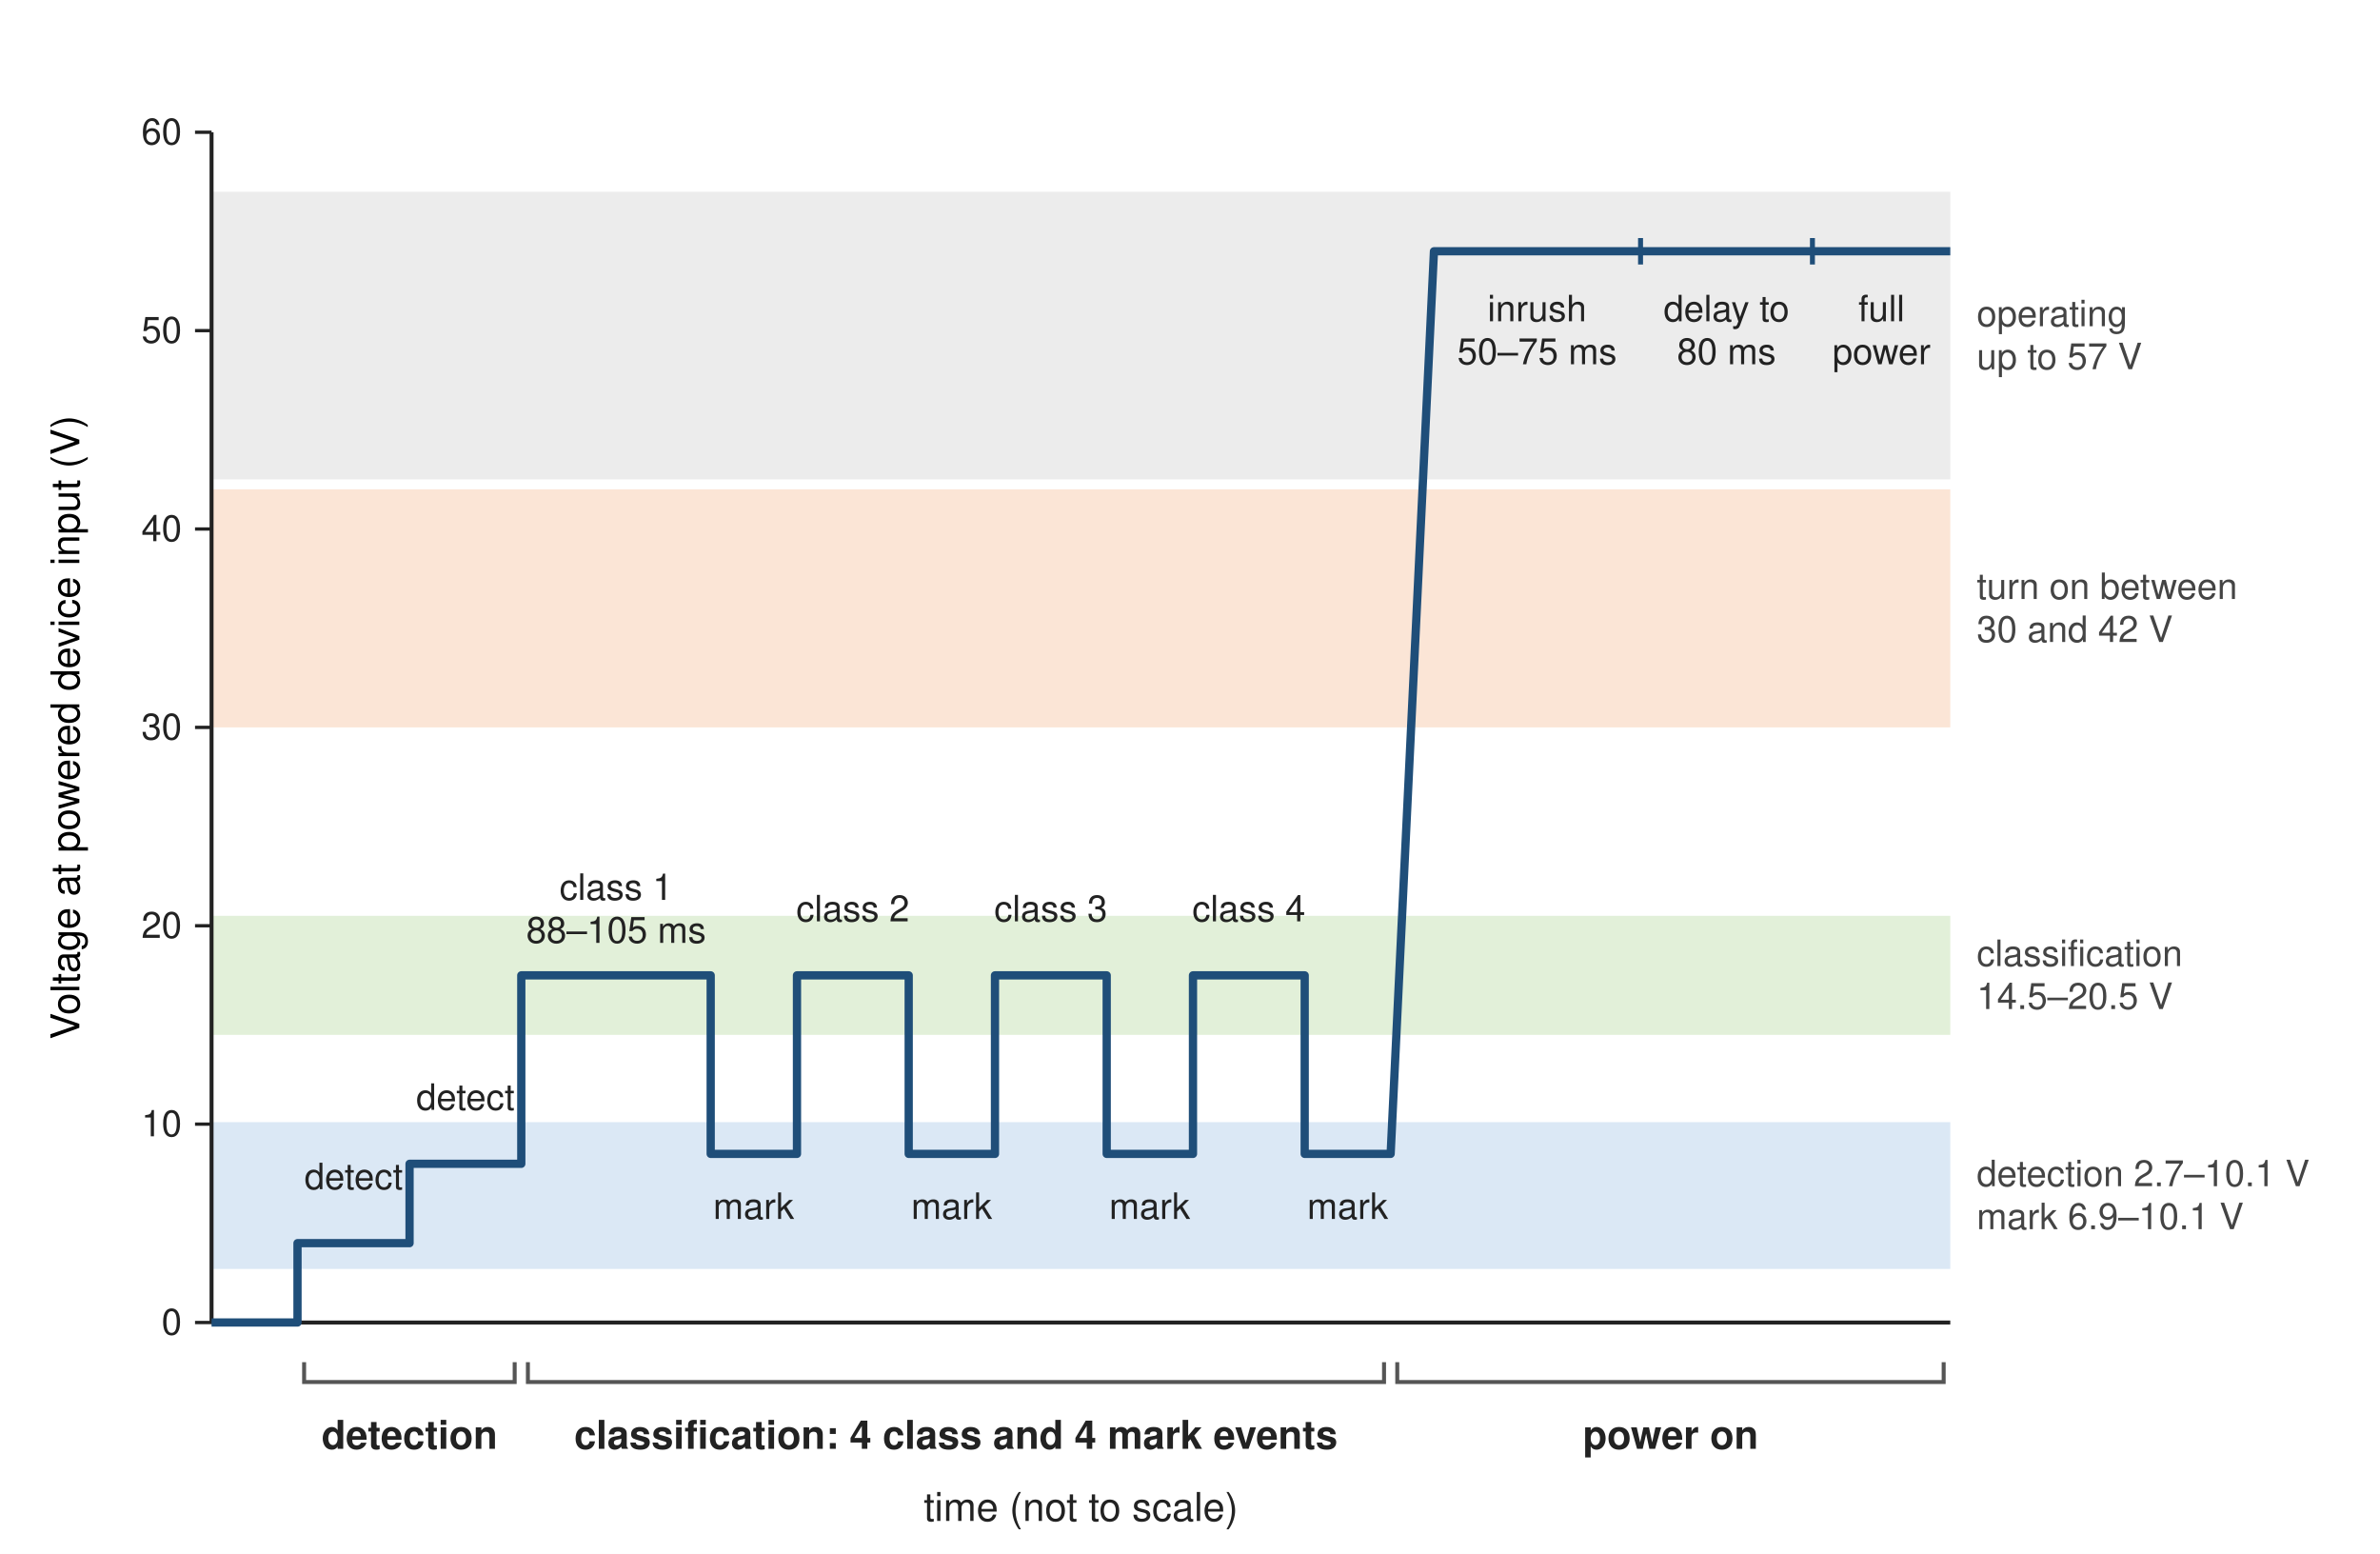
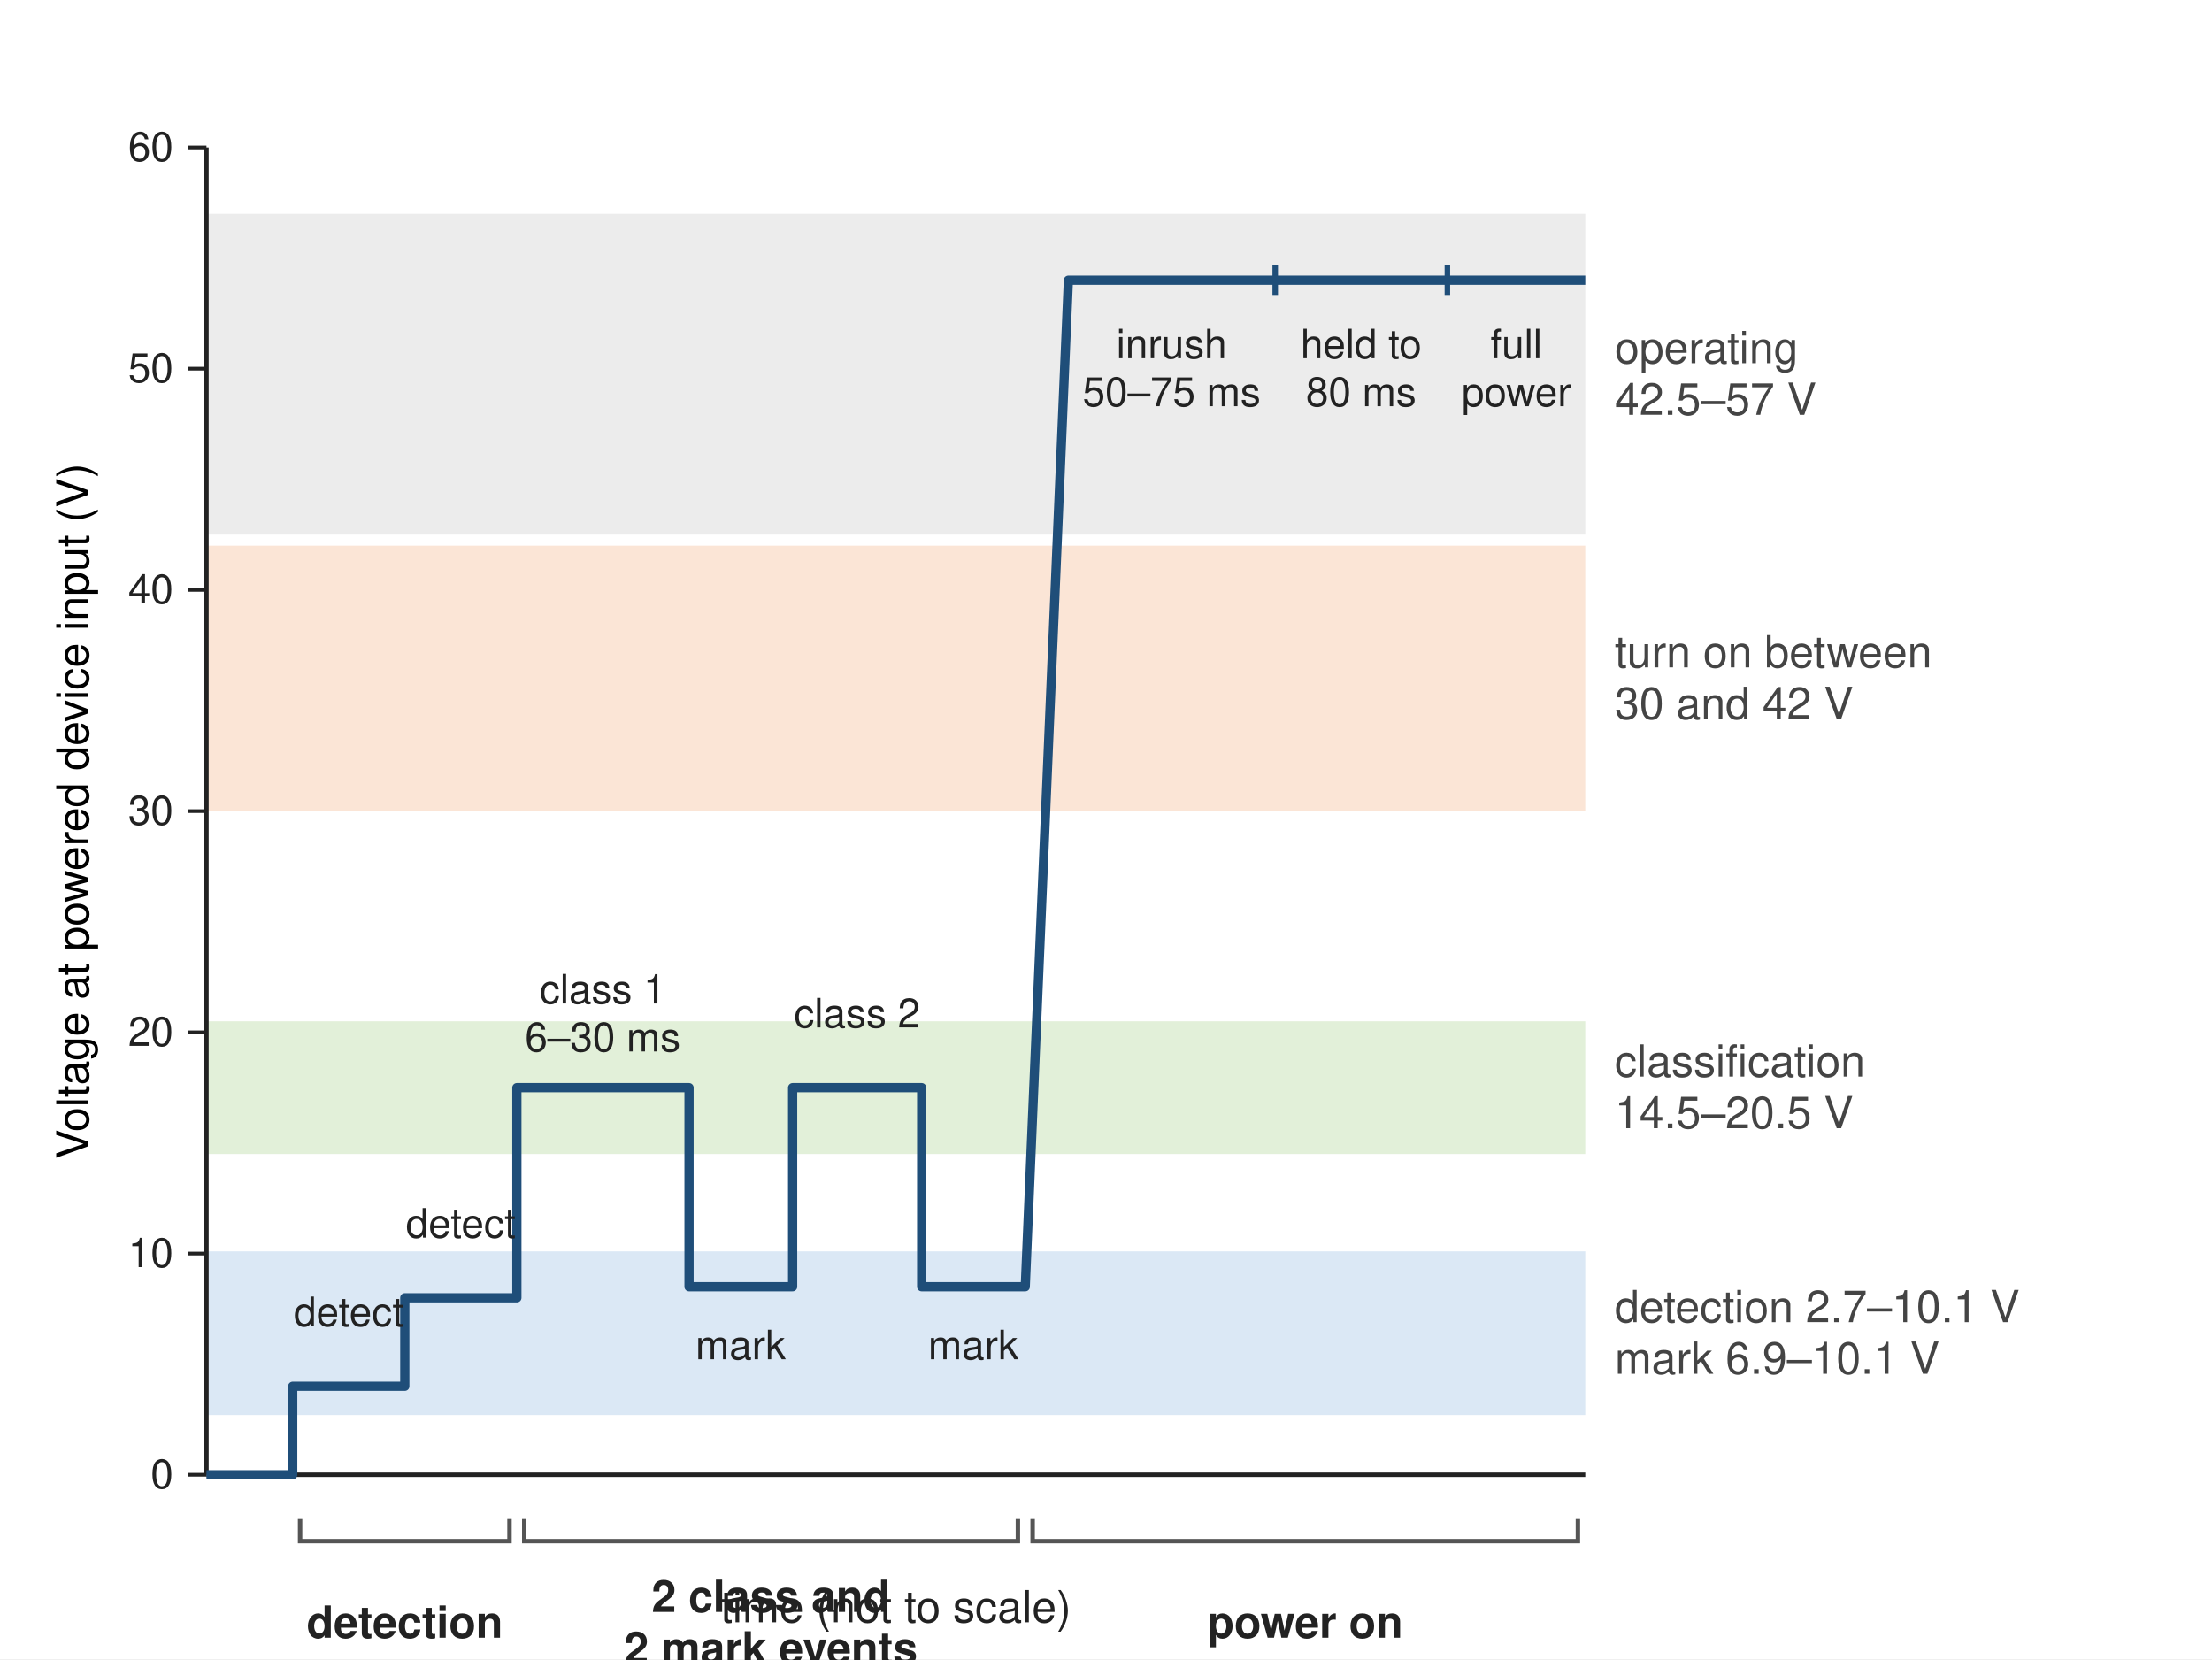
- <svg xmlns="http://www.w3.org/2000/svg" width="720" height="470" viewBox="0 0 720 470" font-family="Helvetica, Arial, sans-serif">
-   <rect width="720" height="470" fill="#ffffff" />
-   <rect x="64" y="339.4" width="526" height="44.4" fill="#dbe8f5" />
-   <text x="598.0" y="355.1" font-size="11" text-anchor="start" font-weight="normal" fill="#444" dominant-baseline="middle">detection 2.7–10.1 V</text>
-   <text x="598.0" y="368.1" font-size="11" text-anchor="start" font-weight="normal" fill="#444" dominant-baseline="middle">mark 6.9–10.1 V</text>
-   <rect x="64" y="277.0" width="526" height="36.0" fill="#e2f0d9" />
-   <text x="598.0" y="288.5" font-size="11" text-anchor="start" font-weight="normal" fill="#444" dominant-baseline="middle">classification</text>
-   <text x="598.0" y="301.5" font-size="11" text-anchor="start" font-weight="normal" fill="#444" dominant-baseline="middle">14.5–20.5 V</text>
-   <rect x="64" y="148.0" width="526" height="72.0" fill="#fbe5d6" />
-   <text x="598.0" y="177.5" font-size="11" text-anchor="start" font-weight="normal" fill="#444" dominant-baseline="middle">turn on between</text>
-   <text x="598.0" y="190.5" font-size="11" text-anchor="start" font-weight="normal" fill="#444" dominant-baseline="middle">30 and 42 V</text>
-   <rect x="64" y="58.0" width="526" height="87.0" fill="#ececec" />
-   <text x="598.0" y="95.0" font-size="11" text-anchor="start" font-weight="normal" fill="#444" dominant-baseline="middle">operating</text>
-   <text x="598.0" y="108.0" font-size="11" text-anchor="start" font-weight="normal" fill="#444" dominant-baseline="middle">up to 57 V</text>
-   <line x1="64" y1="400" x2="590" y2="400" stroke="#222" stroke-width="1.2" />
-   <line x1="64" y1="40" x2="64" y2="400" stroke="#222" stroke-width="1.2" />
-   <line x1="59" y1="400.0" x2="64" y2="400.0" stroke="#222" />
-   <text x="55.0" y="400.0" font-size="11" text-anchor="end" font-weight="normal" fill="#222" dominant-baseline="middle">0</text>
-   <line x1="59" y1="340.0" x2="64" y2="340.0" stroke="#222" />
-   <text x="55.0" y="340.0" font-size="11" text-anchor="end" font-weight="normal" fill="#222" dominant-baseline="middle">10</text>
-   <line x1="59" y1="280.0" x2="64" y2="280.0" stroke="#222" />
-   <text x="55.0" y="280.0" font-size="11" text-anchor="end" font-weight="normal" fill="#222" dominant-baseline="middle">20</text>
-   <line x1="59" y1="220.0" x2="64" y2="220.0" stroke="#222" />
-   <text x="55.0" y="220.0" font-size="11" text-anchor="end" font-weight="normal" fill="#222" dominant-baseline="middle">30</text>
-   <line x1="59" y1="160.0" x2="64" y2="160.0" stroke="#222" />
-   <text x="55.0" y="160.0" font-size="11" text-anchor="end" font-weight="normal" fill="#222" dominant-baseline="middle">40</text>
-   <line x1="59" y1="100.0" x2="64" y2="100.0" stroke="#222" />
-   <text x="55.0" y="100.0" font-size="11" text-anchor="end" font-weight="normal" fill="#222" dominant-baseline="middle">50</text>
-   <line x1="59" y1="40.0" x2="64" y2="40.0" stroke="#222" />
-   <text x="55.0" y="40.0" font-size="11" text-anchor="end" font-weight="normal" fill="#222" dominant-baseline="middle">60</text>
+ <svg xmlns="http://www.w3.org/2000/svg" width="600" height="450" viewBox="0 0 600 450" font-family="Helvetica, Arial, sans-serif">
+   <rect width="600" height="450" fill="#ffffff" />
+   <rect x="56" y="339.4" width="374" height="44.4" fill="#dbe8f5" />
+   <text x="438.0" y="354.6" font-size="12" text-anchor="start" font-weight="normal" fill="#444" dominant-baseline="middle">detection 2.7–10.1 V</text>
+   <text x="438.0" y="368.6" font-size="12" text-anchor="start" font-weight="normal" fill="#444" dominant-baseline="middle">mark 6.9–10.1 V</text>
+   <rect x="56" y="277.0" width="374" height="36.0" fill="#e2f0d9" />
+   <text x="438.0" y="288.0" font-size="12" text-anchor="start" font-weight="normal" fill="#444" dominant-baseline="middle">classification</text>
+   <text x="438.0" y="302.0" font-size="12" text-anchor="start" font-weight="normal" fill="#444" dominant-baseline="middle">14.5–20.5 V</text>
+   <rect x="56" y="148.0" width="374" height="72.0" fill="#fbe5d6" />
+   <text x="438.0" y="177.0" font-size="12" text-anchor="start" font-weight="normal" fill="#444" dominant-baseline="middle">turn on between</text>
+   <text x="438.0" y="191.0" font-size="12" text-anchor="start" font-weight="normal" fill="#444" dominant-baseline="middle">30 and 42 V</text>
+   <rect x="56" y="58.0" width="374" height="87.0" fill="#ececec" />
+   <text x="438.0" y="94.5" font-size="12" text-anchor="start" font-weight="normal" fill="#444" dominant-baseline="middle">operating</text>
+   <text x="438.0" y="108.5" font-size="12" text-anchor="start" font-weight="normal" fill="#444" dominant-baseline="middle">42.5–57 V</text>
+   <line x1="56" y1="400" x2="430" y2="400" stroke="#222" stroke-width="1.2" />
+   <line x1="56" y1="40" x2="56" y2="400" stroke="#222" stroke-width="1.2" />
+   <line x1="51" y1="400.0" x2="56" y2="400.0" stroke="#222" />
+   <text x="47.0" y="400.0" font-size="11" text-anchor="end" font-weight="normal" fill="#222" dominant-baseline="middle">0</text>
+   <line x1="51" y1="340.0" x2="56" y2="340.0" stroke="#222" />
+   <text x="47.0" y="340.0" font-size="11" text-anchor="end" font-weight="normal" fill="#222" dominant-baseline="middle">10</text>
+   <line x1="51" y1="280.0" x2="56" y2="280.0" stroke="#222" />
+   <text x="47.0" y="280.0" font-size="11" text-anchor="end" font-weight="normal" fill="#222" dominant-baseline="middle">20</text>
+   <line x1="51" y1="220.0" x2="56" y2="220.0" stroke="#222" />
+   <text x="47.0" y="220.0" font-size="11" text-anchor="end" font-weight="normal" fill="#222" dominant-baseline="middle">30</text>
+   <line x1="51" y1="160.0" x2="56" y2="160.0" stroke="#222" />
+   <text x="47.0" y="160.0" font-size="11" text-anchor="end" font-weight="normal" fill="#222" dominant-baseline="middle">40</text>
+   <line x1="51" y1="100.0" x2="56" y2="100.0" stroke="#222" />
+   <text x="47.0" y="100.0" font-size="11" text-anchor="end" font-weight="normal" fill="#222" dominant-baseline="middle">50</text>
+   <line x1="51" y1="40.0" x2="56" y2="40.0" stroke="#222" />
+   <text x="47.0" y="40.0" font-size="11" text-anchor="end" font-weight="normal" fill="#222" dominant-baseline="middle">60</text>
  <text x="24" y="220.0" font-size="12" text-anchor="middle" transform="rotate(-90 24 220.0)">Voltage at powered device input (V)</text>
-   <text x="327.0" y="456.0" font-size="12" text-anchor="middle" font-weight="normal" fill="#222" dominant-baseline="middle">time (not to scale)</text>
-   <polyline points="64.0,400.0 90.0,400.0 90.0,376.0 123.9,376.0 123.9,352.0 157.7,352.0 157.7,295.0 215.0,295.0 215.0,349.0 241.1,349.0 241.1,295.0 274.9,295.0 274.9,349.0 301.0,349.0 301.0,295.0 334.8,295.0 334.8,349.0 360.9,349.0 360.9,295.0 394.7,295.0 394.7,349.0 420.7,349.0 433.8,76.0 590.0,76.0" fill="none" stroke="#1f4e79" stroke-width="2.5" stroke-linejoin="round" />
-   <text x="107.0" y="356.0" font-size="11" text-anchor="middle" font-weight="normal" fill="#222" dominant-baseline="middle">detect</text>
-   <text x="140.8" y="332.0" font-size="11" text-anchor="middle" font-weight="normal" fill="#222" dominant-baseline="middle">detect</text>
-   <text x="186.4" y="268.5" font-size="11" text-anchor="middle" font-weight="normal" fill="#222" dominant-baseline="middle">class 1</text>
-   <text x="186.4" y="281.5" font-size="11" text-anchor="middle" font-weight="normal" fill="#222" dominant-baseline="middle">88–105 ms</text>
-   <text x="228.0" y="365.0" font-size="11" text-anchor="middle" font-weight="normal" fill="#222" dominant-baseline="middle">mark</text>
-   <text x="258.0" y="275.0" font-size="11" text-anchor="middle" font-weight="normal" fill="#222" dominant-baseline="middle">class 2</text>
-   <text x="287.9" y="365.0" font-size="11" text-anchor="middle" font-weight="normal" fill="#222" dominant-baseline="middle">mark</text>
-   <text x="317.9" y="275.0" font-size="11" text-anchor="middle" font-weight="normal" fill="#222" dominant-baseline="middle">class 3</text>
-   <text x="347.8" y="365.0" font-size="11" text-anchor="middle" font-weight="normal" fill="#222" dominant-baseline="middle">mark</text>
-   <text x="377.8" y="275.0" font-size="11" text-anchor="middle" font-weight="normal" fill="#222" dominant-baseline="middle">class 4</text>
-   <text x="407.7" y="365.0" font-size="11" text-anchor="middle" font-weight="normal" fill="#222" dominant-baseline="middle">mark</text>
-   <text x="465.0" y="93.5" font-size="11" text-anchor="middle" font-weight="normal" fill="#222" dominant-baseline="middle">inrush</text>
-   <text x="465.0" y="106.5" font-size="11" text-anchor="middle" font-weight="normal" fill="#222" dominant-baseline="middle">50–75 ms</text>
-   <line x1="496.3" y1="72.0" x2="496.3" y2="80.0" stroke="#1f4e79" stroke-width="1.5" />
-   <text x="522.3" y="93.5" font-size="11" text-anchor="middle" font-weight="normal" fill="#222" dominant-baseline="middle">delay to</text>
-   <text x="522.3" y="106.5" font-size="11" text-anchor="middle" font-weight="normal" fill="#222" dominant-baseline="middle">80 ms</text>
-   <line x1="548.3" y1="72.0" x2="548.3" y2="80.0" stroke="#1f4e79" stroke-width="1.5" />
-   <text x="569.2" y="93.5" font-size="11" text-anchor="middle" font-weight="normal" fill="#222" dominant-baseline="middle">full</text>
-   <text x="569.2" y="106.5" font-size="11" text-anchor="middle" font-weight="normal" fill="#222" dominant-baseline="middle">power</text>
-   <path d="M92.0,412 L92.0,418 L155.7,418 L155.7,412" fill="none" stroke="#555" stroke-width="1.2" />
-   <text x="123.9" y="434.0" font-size="12" text-anchor="middle" font-weight="bold" fill="#222" dominant-baseline="middle">detection</text>
-   <path d="M159.7,412 L159.7,418 L418.7,418 L418.7,412" fill="none" stroke="#555" stroke-width="1.2" />
-   <text x="289.2" y="434.0" font-size="12" text-anchor="middle" font-weight="bold" fill="#222" dominant-baseline="middle">classification: 4 class and 4 mark events</text>
-   <path d="M422.7,412 L422.7,418 L588.0,418 L588.0,412" fill="none" stroke="#555" stroke-width="1.2" />
-   <text x="505.4" y="434.0" font-size="12" text-anchor="middle" font-weight="bold" fill="#222" dominant-baseline="middle">power on</text>
+   <text x="243.0" y="436.0" font-size="12" text-anchor="middle" font-weight="normal" fill="#222" dominant-baseline="middle">time (not to scale)</text>
+   <polyline points="56.0,400.0 79.4,400.0 79.4,376.0 109.8,376.0 109.8,352.0 140.2,352.0 140.2,295.0 186.9,295.0 186.9,349.0 215.0,349.0 215.0,295.0 250.0,295.0 250.0,349.0 278.1,349.0 289.8,76.0 430.0,76.0" fill="none" stroke="#1f4e79" stroke-width="2.5" stroke-linejoin="round" />
+   <text x="94.6" y="356.0" font-size="11" text-anchor="middle" font-weight="normal" fill="#222" dominant-baseline="middle">detect</text>
+   <text x="125.0" y="332.0" font-size="11" text-anchor="middle" font-weight="normal" fill="#222" dominant-baseline="middle">detect</text>
+   <text x="163.5" y="268.5" font-size="11" text-anchor="middle" font-weight="normal" fill="#222" dominant-baseline="middle">class 1</text>
+   <text x="163.5" y="281.5" font-size="11" text-anchor="middle" font-weight="normal" fill="#222" dominant-baseline="middle">6–30 ms</text>
+   <text x="200.9" y="365.0" font-size="11" text-anchor="middle" font-weight="normal" fill="#222" dominant-baseline="middle">mark</text>
+   <text x="232.5" y="275.0" font-size="11" text-anchor="middle" font-weight="normal" fill="#222" dominant-baseline="middle">class 2</text>
+   <text x="264.0" y="365.0" font-size="11" text-anchor="middle" font-weight="normal" fill="#222" dominant-baseline="middle">mark</text>
+   <text x="317.8" y="93.5" font-size="11" text-anchor="middle" font-weight="normal" fill="#222" dominant-baseline="middle">inrush</text>
+   <text x="317.8" y="106.5" font-size="11" text-anchor="middle" font-weight="normal" fill="#222" dominant-baseline="middle">50–75 ms</text>
+   <line x1="345.9" y1="72.0" x2="345.9" y2="80.0" stroke="#1f4e79" stroke-width="1.5" />
+   <text x="369.2" y="93.5" font-size="11" text-anchor="middle" font-weight="normal" fill="#222" dominant-baseline="middle">held to</text>
+   <text x="369.2" y="106.5" font-size="11" text-anchor="middle" font-weight="normal" fill="#222" dominant-baseline="middle">80 ms</text>
+   <line x1="392.6" y1="72.0" x2="392.6" y2="80.0" stroke="#1f4e79" stroke-width="1.5" />
+   <text x="411.3" y="93.5" font-size="11" text-anchor="middle" font-weight="normal" fill="#222" dominant-baseline="middle">full</text>
+   <text x="411.3" y="106.5" font-size="11" text-anchor="middle" font-weight="normal" fill="#222" dominant-baseline="middle">power</text>
+   <path d="M81.4,412 L81.4,418 L138.2,418 L138.2,412" fill="none" stroke="#555" stroke-width="1.2" />
+   <text x="109.8" y="440.0" font-size="12" text-anchor="middle" font-weight="bold" fill="#222" dominant-baseline="middle">detection</text>
+   <path d="M142.2,412 L142.2,418 L276.1,418 L276.1,412" fill="none" stroke="#555" stroke-width="1.2" />
+   <text x="209.1" y="433.0" font-size="12" text-anchor="middle" font-weight="bold" fill="#222" dominant-baseline="middle">2 class and</text>
+   <text x="209.1" y="447.0" font-size="12" text-anchor="middle" font-weight="bold" fill="#222" dominant-baseline="middle">2 mark events</text>
+   <path d="M280.1,412 L280.1,418 L428.0,418 L428.0,412" fill="none" stroke="#555" stroke-width="1.2" />
+   <text x="354.0" y="440.0" font-size="12" text-anchor="middle" font-weight="bold" fill="#222" dominant-baseline="middle">power on</text>
</svg>
